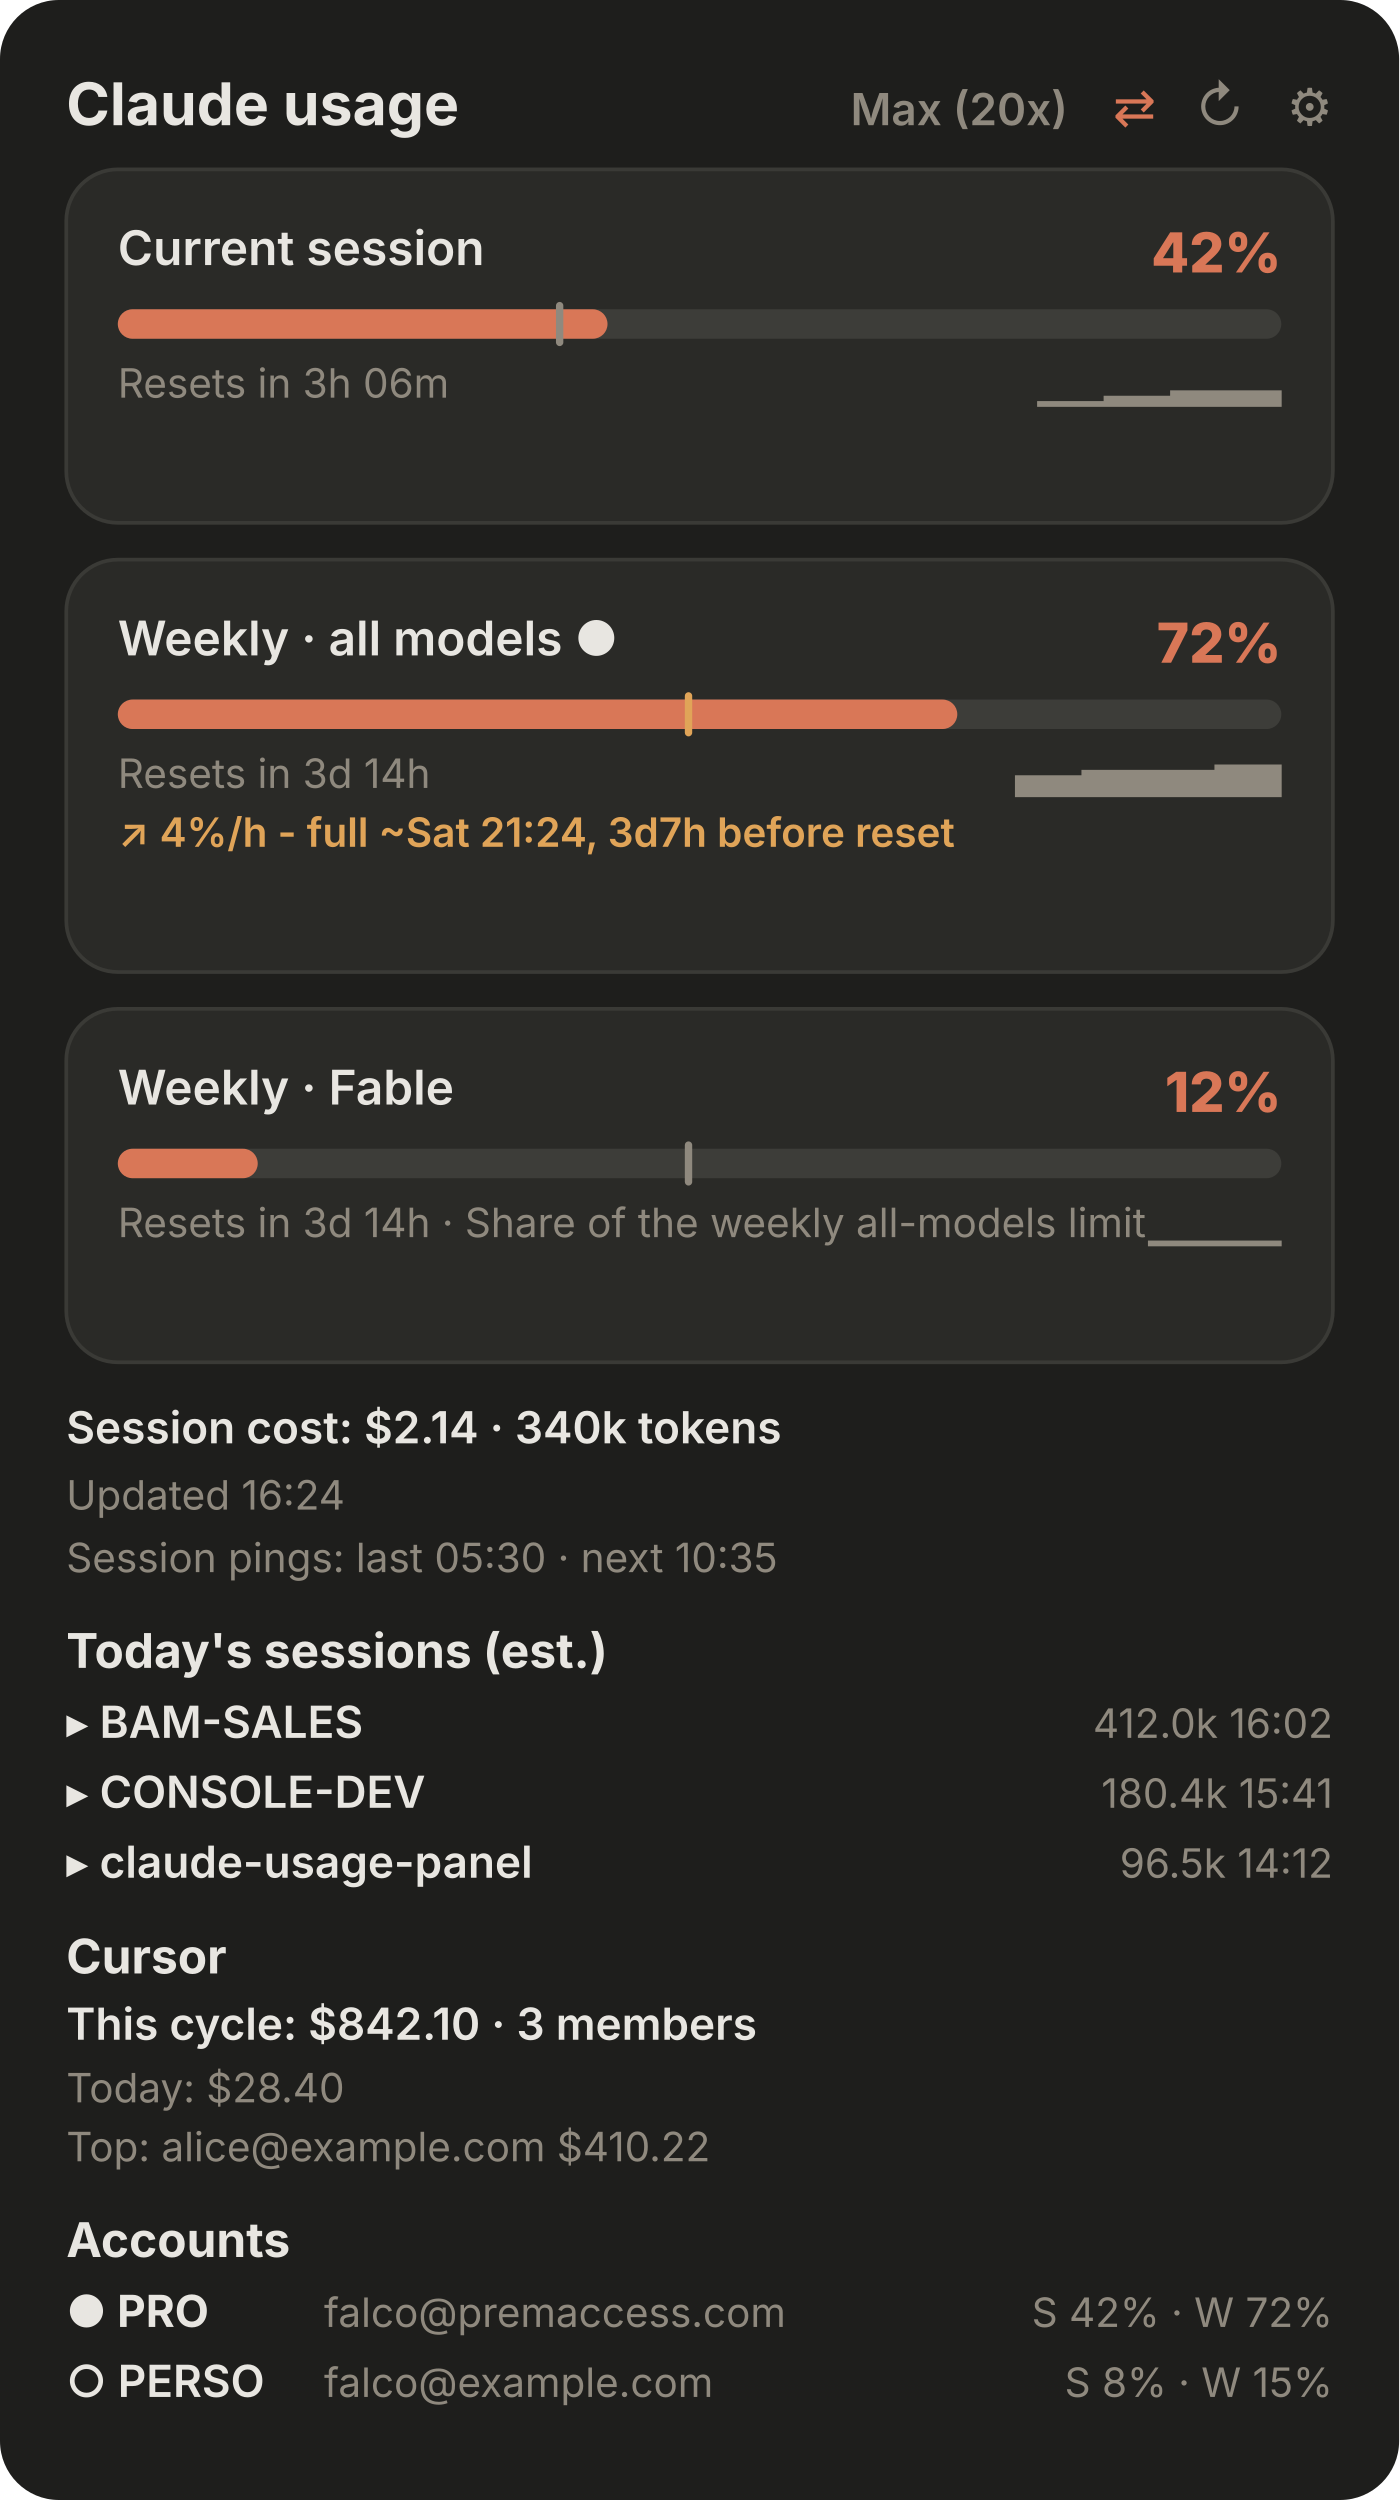
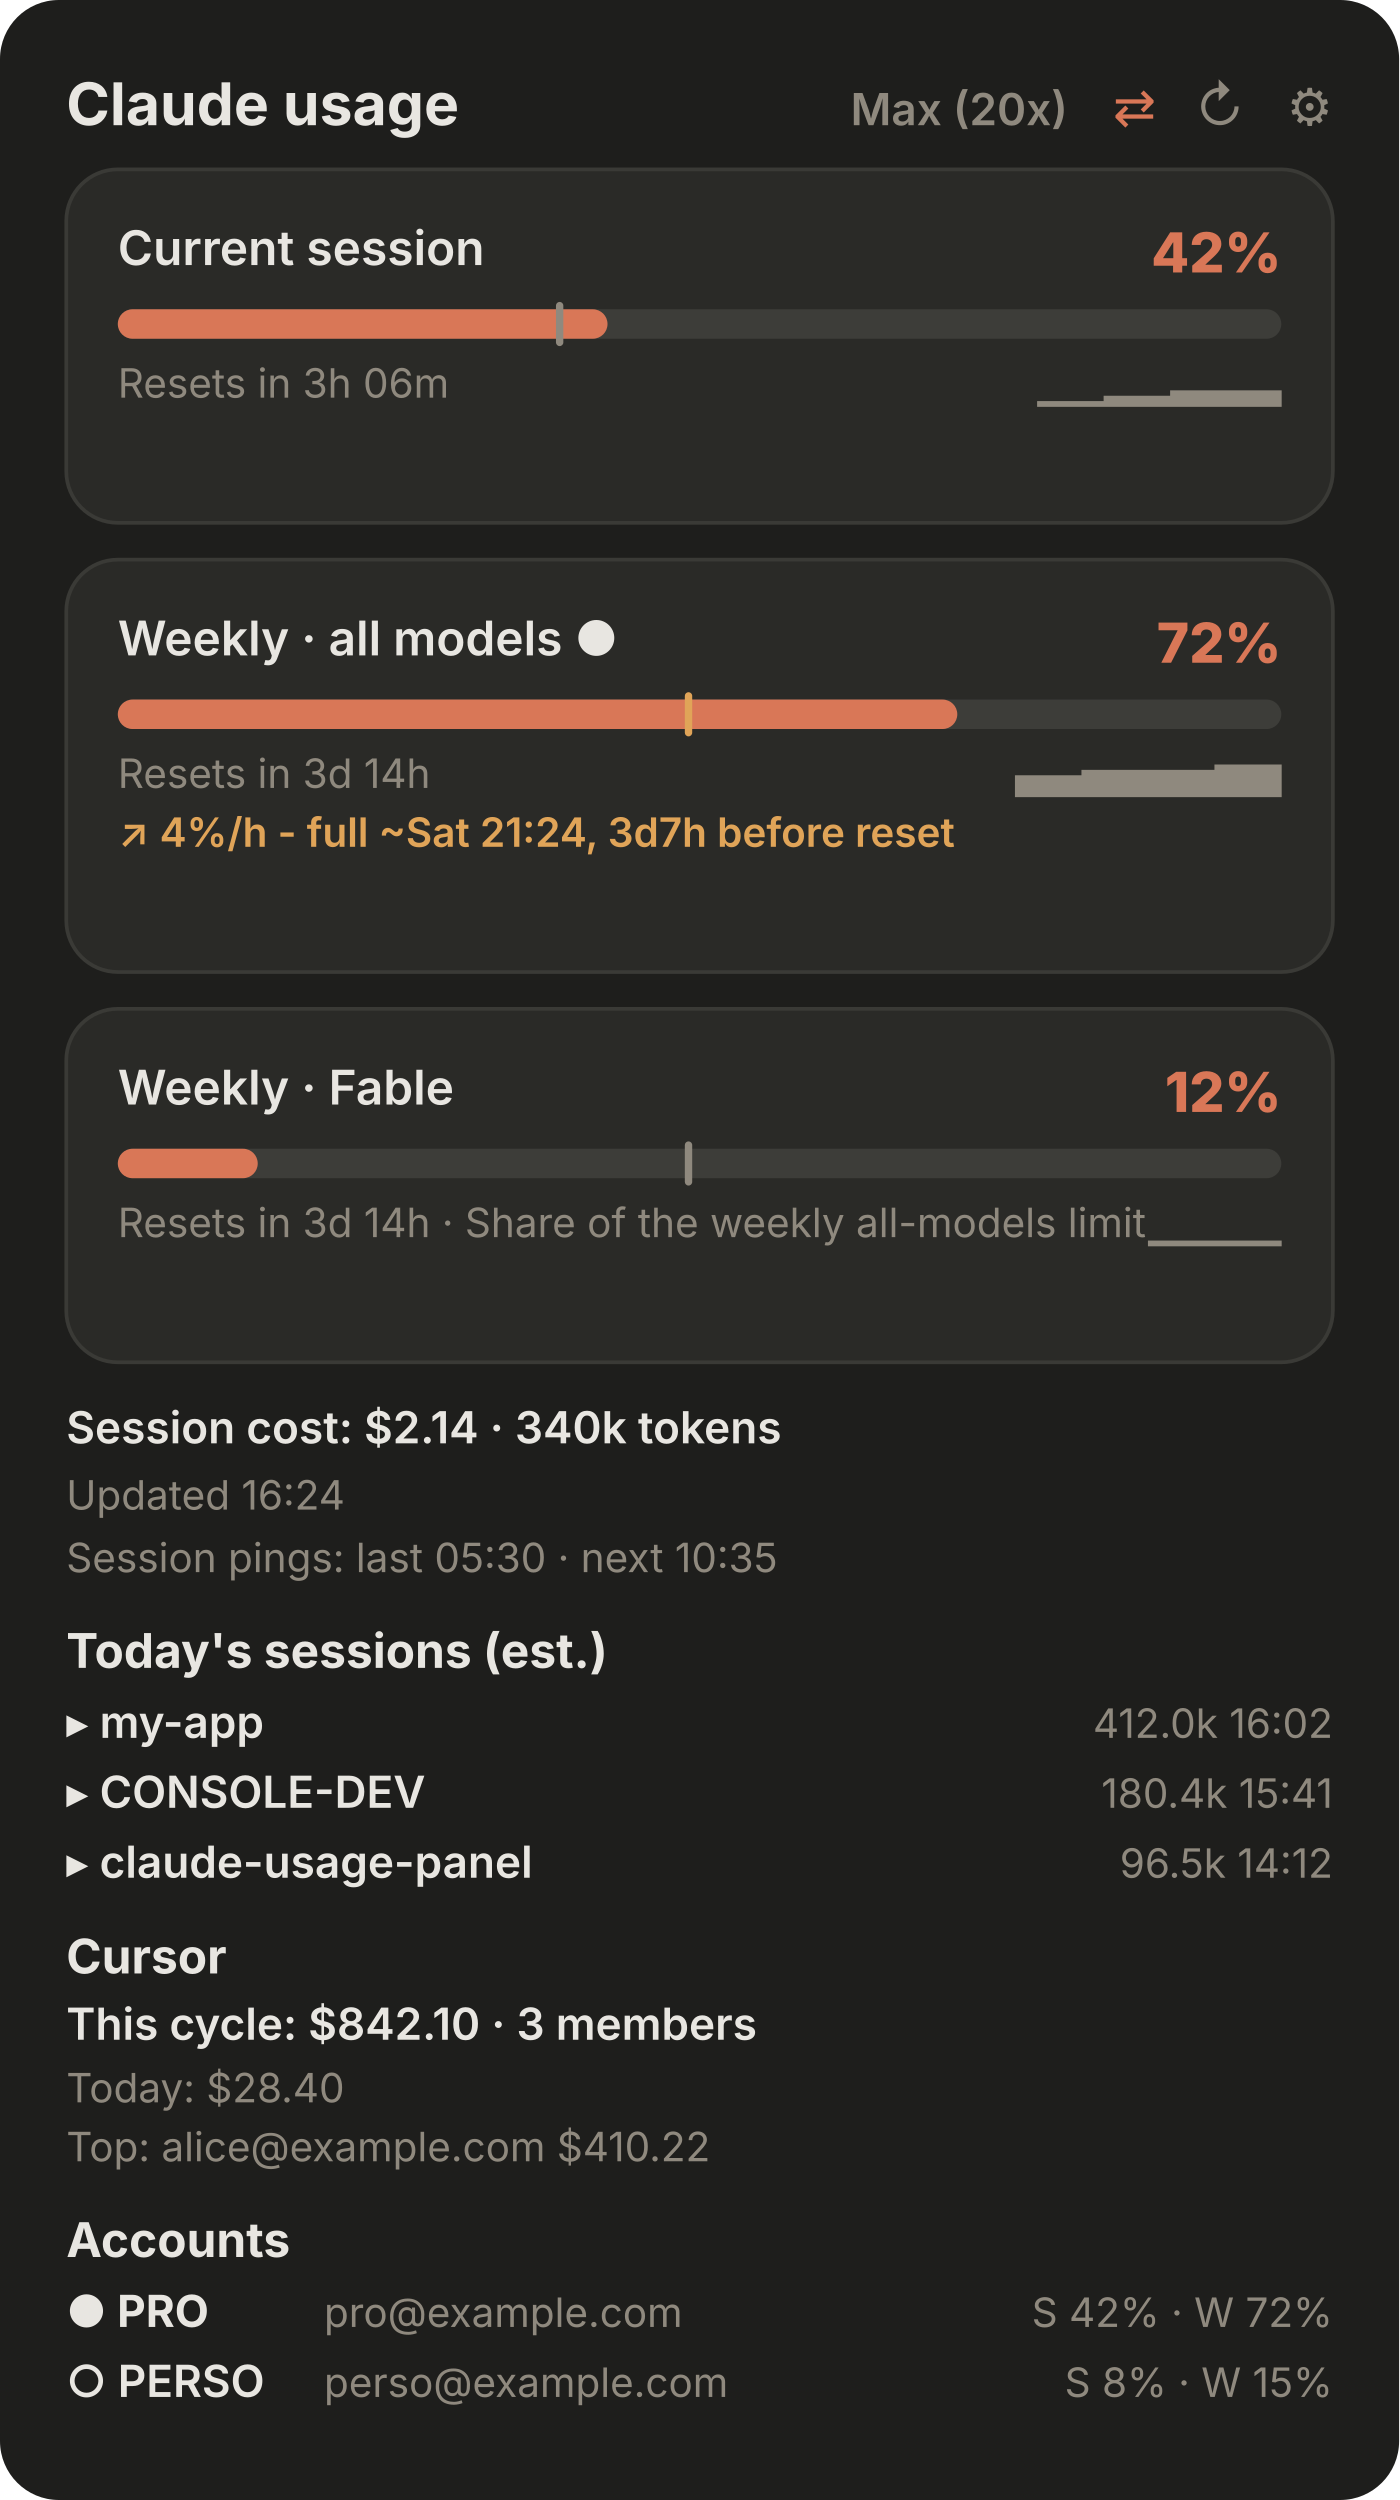
<svg xmlns="http://www.w3.org/2000/svg" width="380" height="679" viewBox="0 0 380 679">
  <rect width="380" height="679" rx="16" fill="#1e1e1c" />
  <text x="18" y="34" font-size="16" fill="#e8e6e1" font-family="system-ui, -apple-system, sans-serif" font-weight="700">Claude usage</text>
  <text x="362" y="34" font-size="14" fill="#8f897e" font-family="system-ui, -apple-system, sans-serif" text-anchor="end">⚙</text>
  <text x="338" y="34" font-size="14" fill="#8f897e" font-family="system-ui, -apple-system, sans-serif" text-anchor="end">↻</text>
  <text x="314" y="34" font-size="14" fill="#d97757" font-family="system-ui, -apple-system, sans-serif" text-anchor="end">⇄</text>
  <text x="290" y="34" font-size="12" fill="#8f897e" font-family="system-ui, -apple-system, sans-serif" font-weight="600" text-anchor="end">Max (20x)</text>
  <rect x="18" y="46" width="344" height="96" rx="14" fill="#2a2a27" stroke="#3a3a36" />
  <text x="32" y="72" font-size="13" fill="#e8e6e1" font-family="system-ui, -apple-system, sans-serif" font-weight="600">Current session</text>
  <text x="348" y="74" font-size="15" fill="#d97757" font-family="system-ui, -apple-system, sans-serif" font-weight="800" text-anchor="end">42%</text>
  <rect x="32" y="84" width="316" height="8" rx="4" fill="#3d3d39" />
  <rect x="32" y="84" width="133" height="8" rx="4" fill="#d97757" />
  <rect x="151" y="82" width="2" height="12" rx="1" fill="#8f897e" />
  <text x="32" y="108" font-size="11" fill="#8f897e" font-family="system-ui, -apple-system, sans-serif">Resets in 3h 06m</text>
  <text x="348" y="108" font-size="10" fill="#8f897e" font-family="ui-monospace, monospace" text-anchor="end"> ▁▁▁▂▂▂▃▃▃▃▃</text>
  <rect x="18" y="152" width="344" height="112" rx="14" fill="#2a2a27" stroke="#3a3a36" />
  <text x="32" y="178" font-size="13" fill="#e8e6e1" font-family="system-ui, -apple-system, sans-serif" font-weight="600">Weekly · all models  ●</text>
  <text x="348" y="180" font-size="15" fill="#d97757" font-family="system-ui, -apple-system, sans-serif" font-weight="800" text-anchor="end">72%</text>
  <rect x="32" y="190" width="316" height="8" rx="4" fill="#3d3d39" />
  <rect x="32" y="190" width="228" height="8" rx="4" fill="#d97757" />
  <rect x="186" y="188" width="2" height="12" rx="1" fill="#e0a458" />
  <text x="32" y="214" font-size="11" fill="#8f897e" font-family="system-ui, -apple-system, sans-serif">Resets in 3d 14h</text>
  <text x="348" y="214" font-size="10" fill="#8f897e" font-family="ui-monospace, monospace" text-anchor="end">▄▄▄▅▅▅▅▅▅▆▆▆</text>
  <text x="32" y="230" font-size="11" fill="#e0a458" font-family="system-ui, -apple-system, sans-serif" font-weight="600">↗ 4%/h - full ~Sat 21:24, 3d7h before reset</text>
  <rect x="18" y="274" width="344" height="96" rx="14" fill="#2a2a27" stroke="#3a3a36" />
  <text x="32" y="300" font-size="13" fill="#e8e6e1" font-family="system-ui, -apple-system, sans-serif" font-weight="600">Weekly · Fable</text>
  <text x="348" y="302" font-size="15" fill="#d97757" font-family="system-ui, -apple-system, sans-serif" font-weight="800" text-anchor="end">12%</text>
  <rect x="32" y="312" width="316" height="8" rx="4" fill="#3d3d39" />
  <rect x="32" y="312" width="38" height="8" rx="4" fill="#d97757" />
  <rect x="186" y="310" width="2" height="12" rx="1" fill="#8f897e" />
  <text x="32" y="336" font-size="11" fill="#8f897e" font-family="system-ui, -apple-system, sans-serif">Resets in 3d 14h · Share of the weekly all-models limit</text>
  <text x="348" y="336" font-size="10" fill="#8f897e" font-family="ui-monospace, monospace" text-anchor="end">      ▁▁▁▁▁▁</text>
  <text x="18" y="392" font-size="12" fill="#e8e6e1" font-family="system-ui, -apple-system, sans-serif" font-weight="600">Session cost: $2.14 · 340k tokens</text>
  <text x="18" y="410" font-size="11" fill="#8f897e" font-family="system-ui, -apple-system, sans-serif">Updated 16:24</text>
  <text x="18" y="427" font-size="11" fill="#8f897e" font-family="system-ui, -apple-system, sans-serif">Session pings: last 05:30 · next 10:35</text>
  <text x="18" y="453" font-size="13" fill="#e8e6e1" font-family="system-ui, -apple-system, sans-serif" font-weight="700">Today's sessions (est.)</text>
-   <text x="18" y="472" font-size="12" fill="#e8e6e1" font-family="system-ui, -apple-system, sans-serif" font-weight="600">▸ BAM-SALES</text>
+   <text x="18" y="472" font-size="12" fill="#e8e6e1" font-family="system-ui, -apple-system, sans-serif" font-weight="600">▸ my-app</text>
  <text x="362" y="472" font-size="11" fill="#8f897e" font-family="system-ui, -apple-system, sans-serif" text-anchor="end">412.0k  16:02</text>
  <text x="18" y="491" font-size="12" fill="#e8e6e1" font-family="system-ui, -apple-system, sans-serif" font-weight="600">▸ CONSOLE-DEV</text>
  <text x="362" y="491" font-size="11" fill="#8f897e" font-family="system-ui, -apple-system, sans-serif" text-anchor="end">180.4k  15:41</text>
  <text x="18" y="510" font-size="12" fill="#e8e6e1" font-family="system-ui, -apple-system, sans-serif" font-weight="600">▸ claude-usage-panel</text>
  <text x="362" y="510" font-size="11" fill="#8f897e" font-family="system-ui, -apple-system, sans-serif" text-anchor="end">96.5k  14:12</text>
  <text x="18" y="536" font-size="13" fill="#e8e6e1" font-family="system-ui, -apple-system, sans-serif" font-weight="700">Cursor</text>
  <text x="18" y="554" font-size="12" fill="#e8e6e1" font-family="system-ui, -apple-system, sans-serif" font-weight="600">This cycle: $842.10 · 3 members</text>
  <text x="18" y="571" font-size="11" fill="#8f897e" font-family="system-ui, -apple-system, sans-serif">Today: $28.40</text>
  <text x="18" y="587" font-size="11" fill="#8f897e" font-family="system-ui, -apple-system, sans-serif">Top: alice@example.com $410.22</text>
  <text x="18" y="613" font-size="13" fill="#e8e6e1" font-family="system-ui, -apple-system, sans-serif" font-weight="700">Accounts</text>
  <text x="18" y="632" font-size="12" fill="#e8e6e1" font-family="system-ui, -apple-system, sans-serif" font-weight="700">● PRO</text>
-   <text x="88" y="632" font-size="11" fill="#8f897e" font-family="system-ui, -apple-system, sans-serif">falco@premaccess.com</text>
+   <text x="88" y="632" font-size="11" fill="#8f897e" font-family="system-ui, -apple-system, sans-serif">pro@example.com</text>
  <text x="362" y="632" font-size="11" fill="#8f897e" font-family="system-ui, -apple-system, sans-serif" text-anchor="end">S 42% · W 72%</text>
  <text x="18" y="651" font-size="12" fill="#e8e6e1" font-family="system-ui, -apple-system, sans-serif" font-weight="600">○ PERSO</text>
-   <text x="88" y="651" font-size="11" fill="#8f897e" font-family="system-ui, -apple-system, sans-serif">falco@example.com</text>
+   <text x="88" y="651" font-size="11" fill="#8f897e" font-family="system-ui, -apple-system, sans-serif">perso@example.com</text>
  <text x="362" y="651" font-size="11" fill="#8f897e" font-family="system-ui, -apple-system, sans-serif" text-anchor="end">S 8% · W 15%</text>
</svg>
